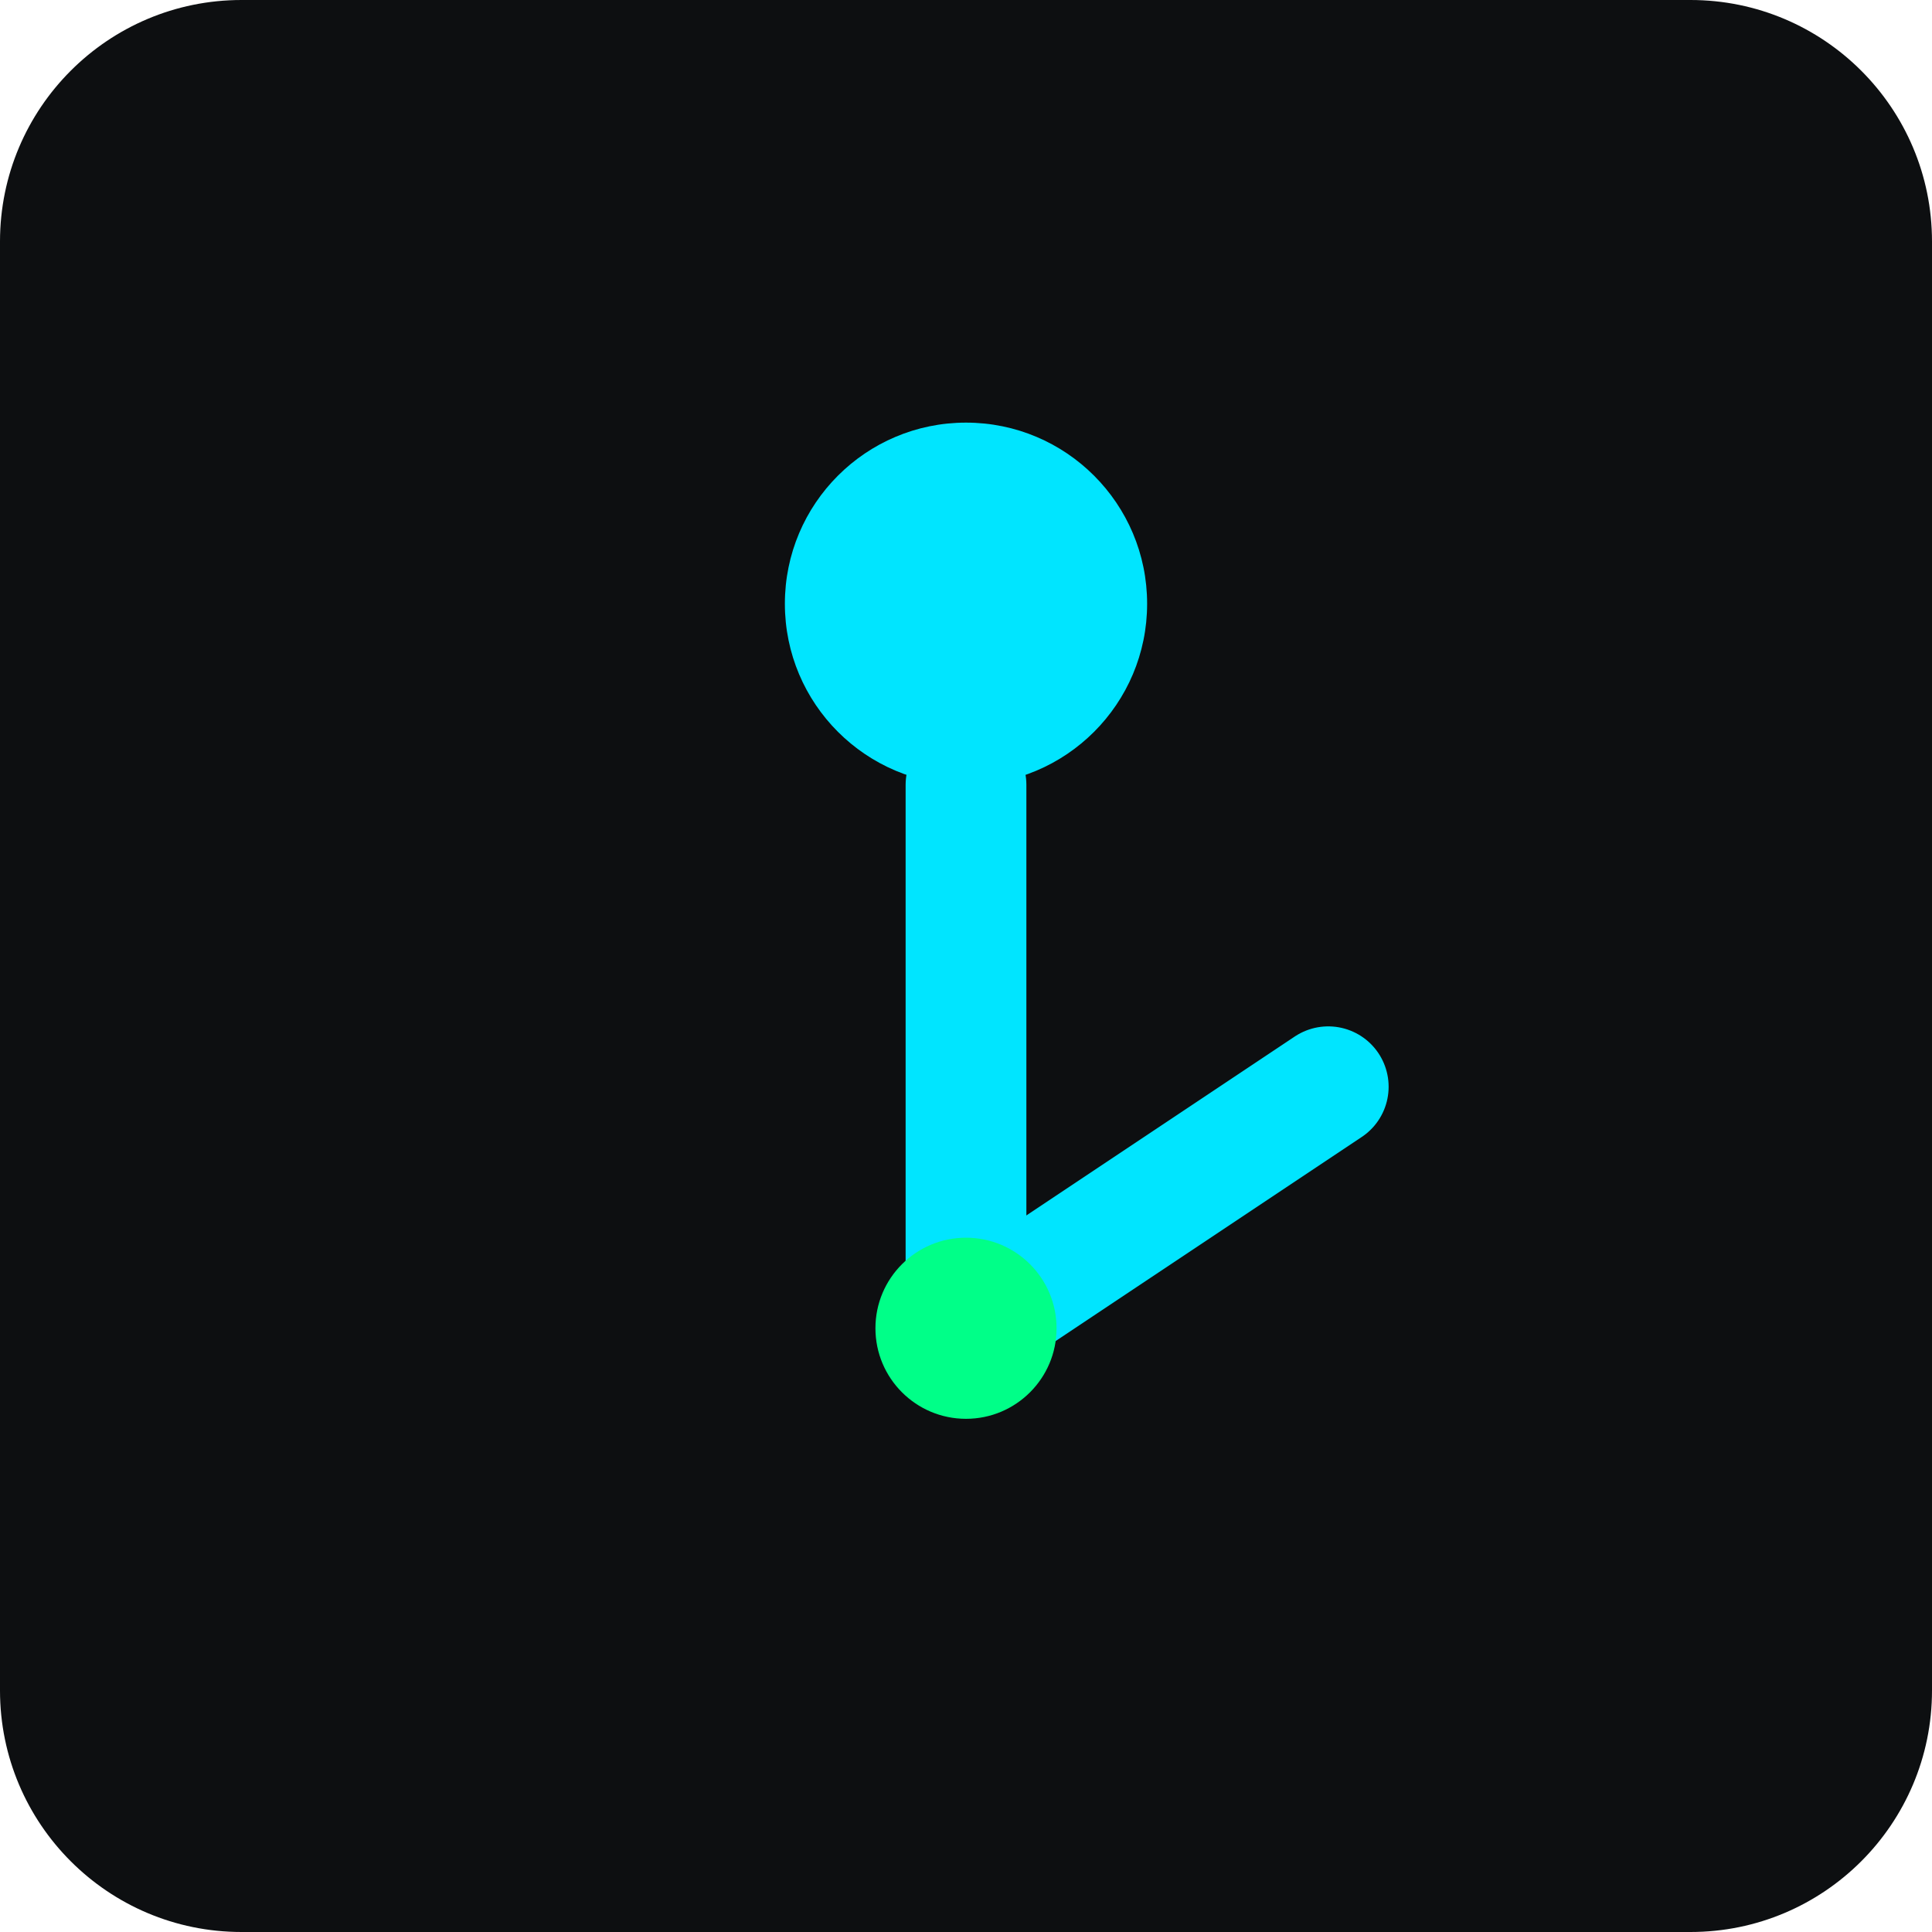
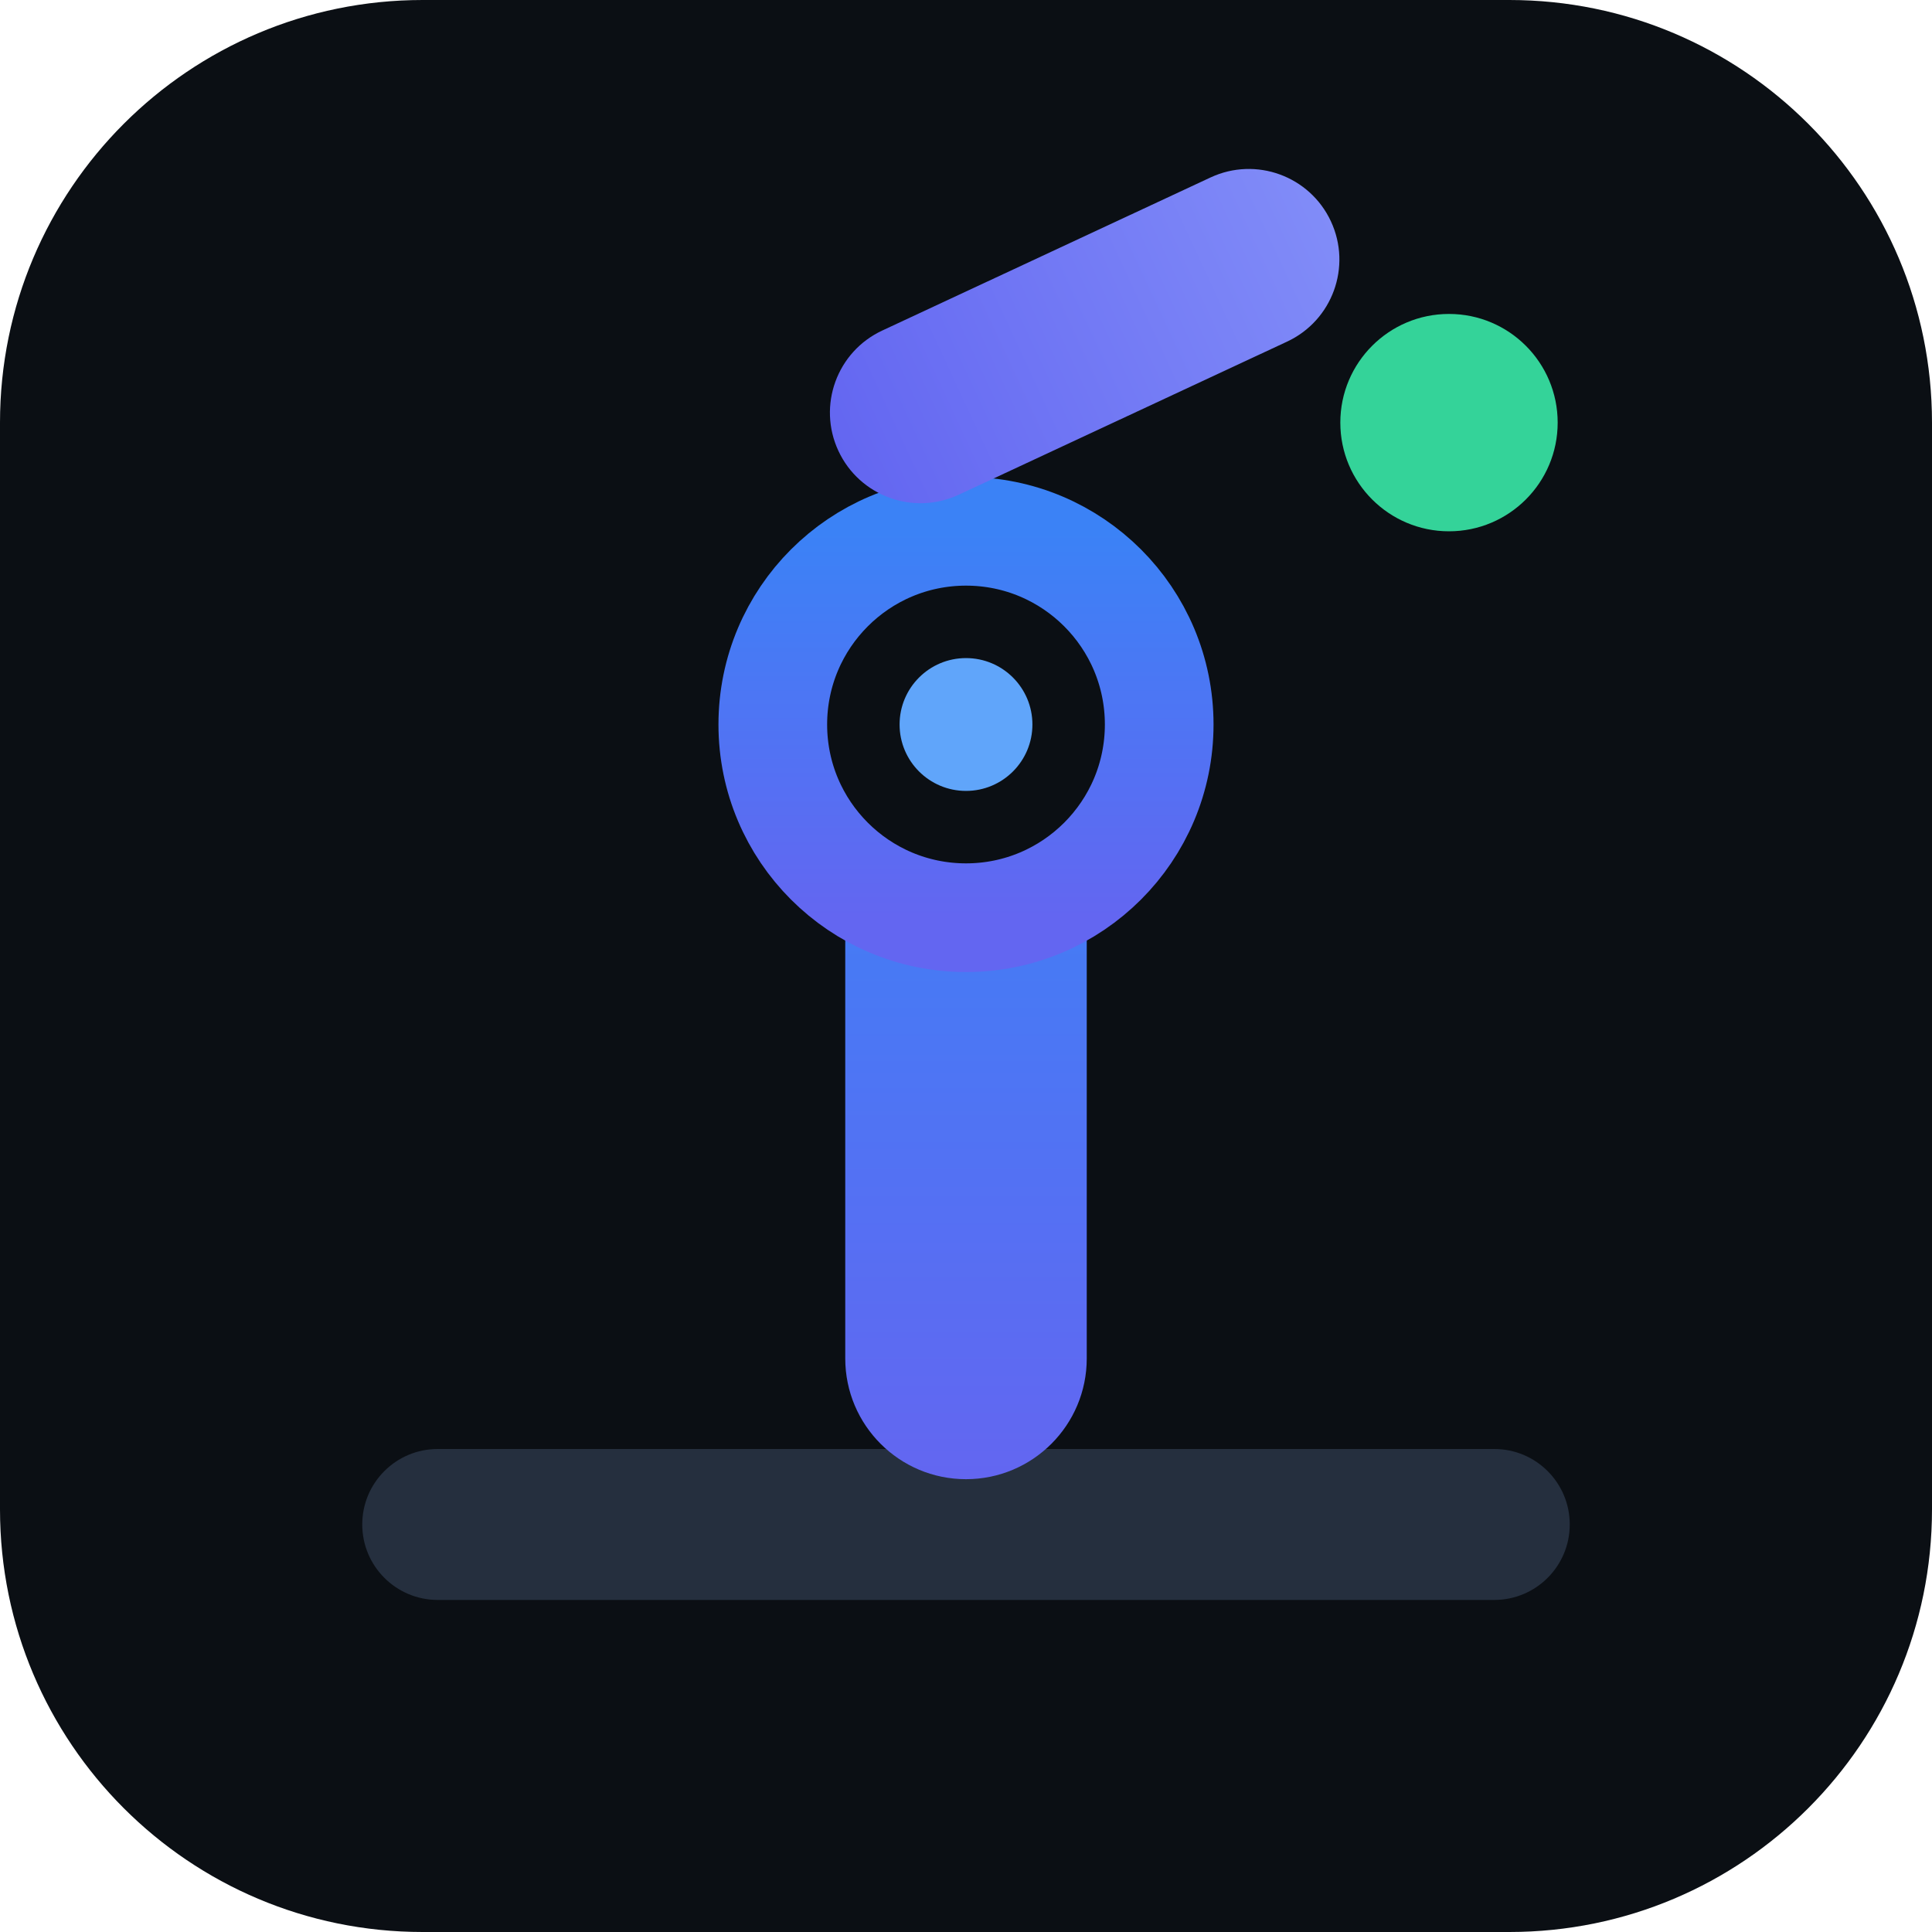
<svg xmlns="http://www.w3.org/2000/svg" viewBox="0 0 32 32">
-   <rect width="32" height="32" rx="4" fill="#0d0f11" />
-   <circle cx="16" cy="10" r="3" fill="#00e5ff" />
-   <line x1="16" y1="13" x2="16" y2="22" stroke="#00e5ff" stroke-width="2" stroke-linecap="round" />
-   <line x1="16" y1="22" x2="22" y2="18" stroke="#00e5ff" stroke-width="2" stroke-linecap="round" />
-   <circle cx="16" cy="22" r="1.5" fill="#00ff88" />
+   <defs>
+     <linearGradient id="g1" x1="0" y1="0" x2="0" y2="1">
+       <stop offset="0%" stop-color="#3b82f6" />
+       <stop offset="100%" stop-color="#6366f1" />
+     </linearGradient>
+     <linearGradient id="g2" x1="0" y1="0" x2="1" y2="0">
+       <stop offset="0%" stop-color="#6366f1" />
+       <stop offset="100%" stop-color="#818cf8" />
+     </linearGradient>
+   </defs>
+   <rect width="32" height="32" rx="7" fill="#0b0f14" />
+   <rect x="6" y="24" width="20" height="2.5" rx="1.25" fill="#252f3e" />
+   <rect x="14" y="12" width="4" height="12.5" rx="2" fill="url(#g1)" />
+   <circle cx="16" cy="12" r="3.2" fill="#0b0f14" stroke="url(#g1)" stroke-width="1.8" />
+   <rect x="16" y="5.5" width="9" height="3" rx="1.5" fill="url(#g2)" transform="rotate(-25 16 12)" />
+   <circle cx="24" cy="7" r="1.8" fill="#34d399" />
+   <circle cx="16" cy="12" r="1.1" fill="#60a5fa" />
</svg>
